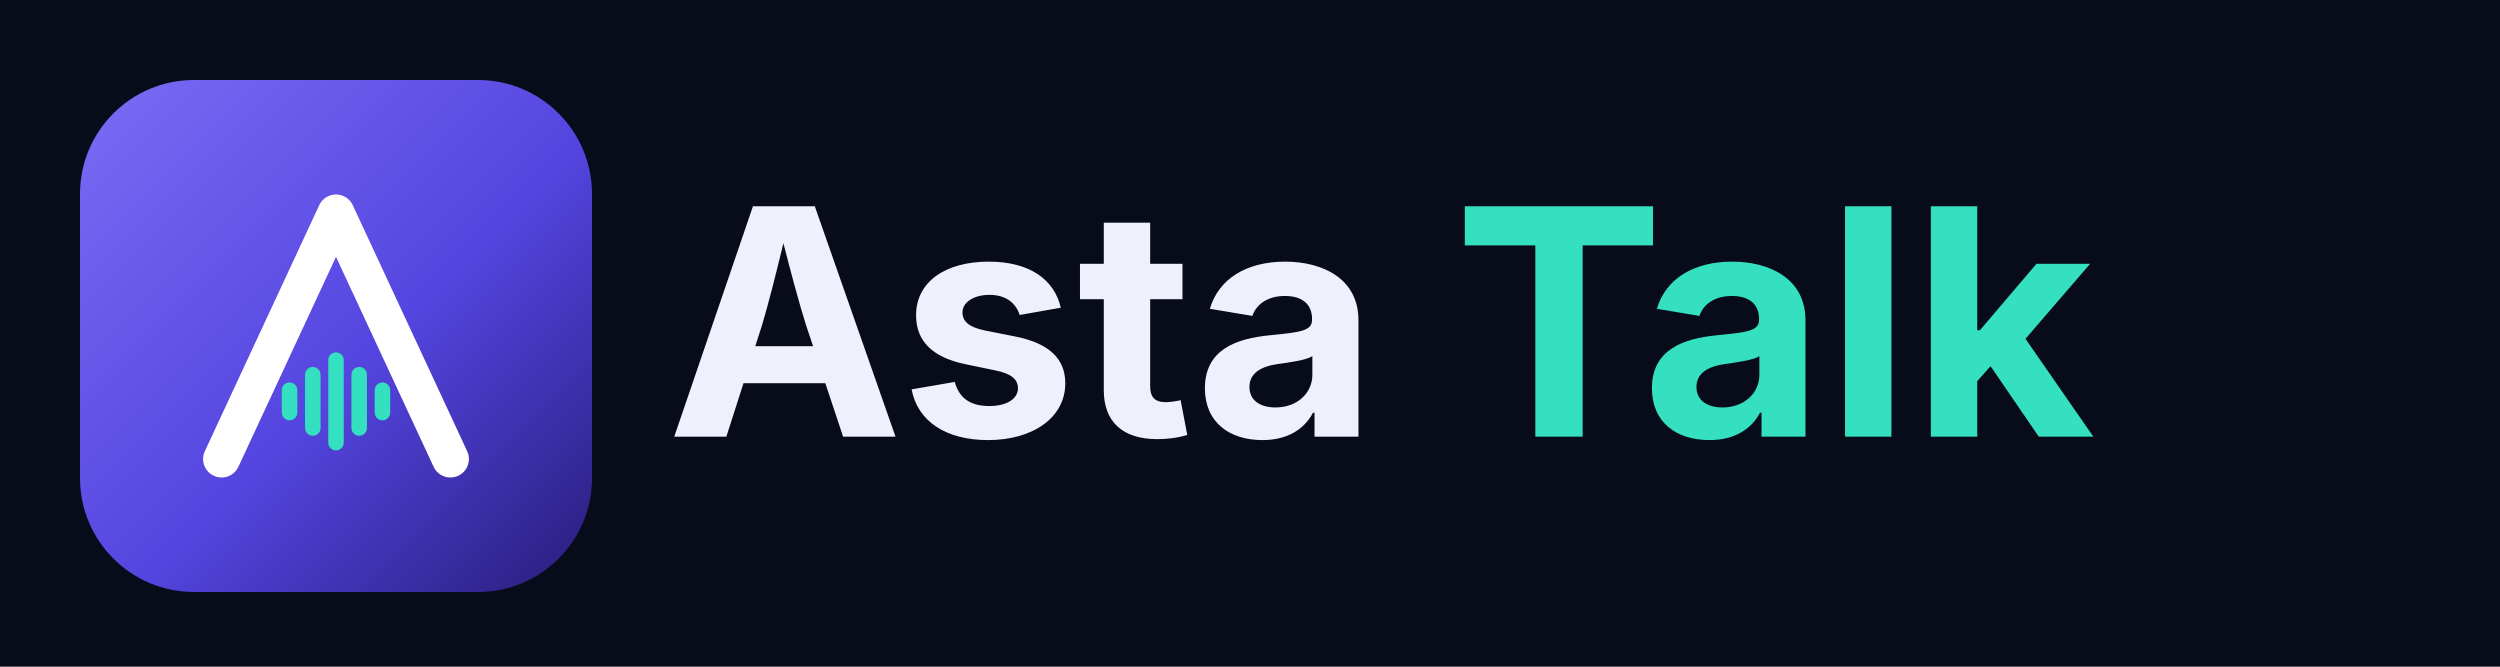
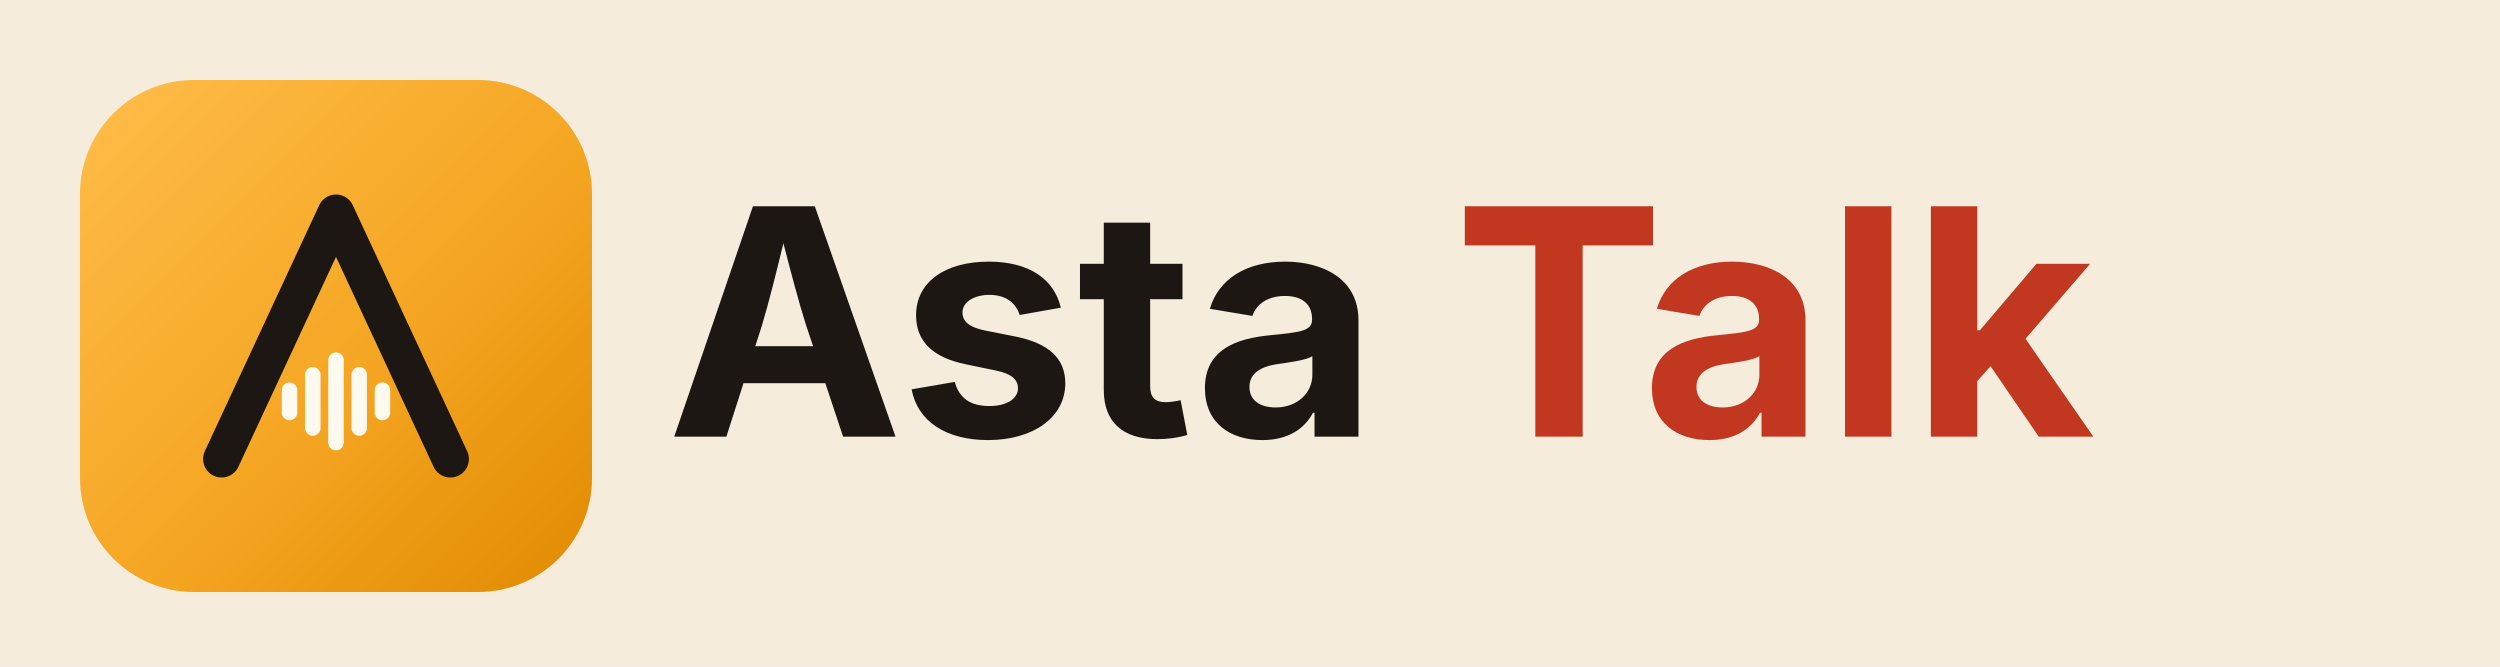
<svg xmlns="http://www.w3.org/2000/svg" viewBox="0 0 1500 400" role="img" aria-label="Asta Talk">
-   <rect width="1500" height="400" fill="#070b1a" />
+   <rect width="1500" height="400" fill="#f5ecdc" />
  <g transform="translate(48 48) scale(0.3)">
    <defs>
      <linearGradient id="bg" x1="0" y1="0" x2="1" y2="1">
-         <stop offset="0.0" stop-color="#7c6cf5" />
-         <stop offset="0.55" stop-color="#5445e0" />
-         <stop offset="1.0" stop-color="#281c7a" />
+         <stop offset="0.0" stop-color="#ffbd4a" />
+         <stop offset="0.55" stop-color="#f5a623" />
+         <stop offset="1.0" stop-color="#e08a00" />
      </linearGradient>
    </defs>
    <rect width="1024" height="1024" rx="228" fill="url(#bg)" />
-     <path d="M283.2 758.0 L512.0 266.0 L740.8 758.0" fill="none" stroke="#ffffff" stroke-width="74.0" stroke-linecap="round" stroke-linejoin="round" />
-     <g stroke="#35e0c0" stroke-width="31.0" stroke-linecap="round">
+     <path d="M283.2 758.0 L512.0 266.0 L740.8 758.0" fill="none" stroke="#1c1712" stroke-width="74.0" stroke-linecap="round" stroke-linejoin="round" />
+     <g stroke="#fffaf0" stroke-width="31.0" stroke-linecap="round">
      <line x1="419.1" y1="620.4" x2="419.1" y2="665.1" />
      <line x1="465.6" y1="589.4" x2="465.6" y2="696.0" />
      <line x1="512.0" y1="560.2" x2="512.0" y2="725.3" />
      <line x1="558.4" y1="589.4" x2="558.4" y2="696.0" />
      <line x1="604.9" y1="620.4" x2="604.9" y2="665.1" />
    </g>
  </g>
-   <text x="400" y="262" font-family="Segoe UI, Inter, Helvetica, Arial, sans-serif" font-size="190" font-weight="700" fill="#eef1fb">Asta <tspan fill="#35e0c0">Talk</tspan>
+   <text x="400" y="262" font-family="Segoe UI, Inter, Helvetica, Arial, sans-serif" font-size="190" font-weight="700" fill="#1c1712">Asta <tspan fill="#c2371f">Talk</tspan>
  </text>
</svg>
